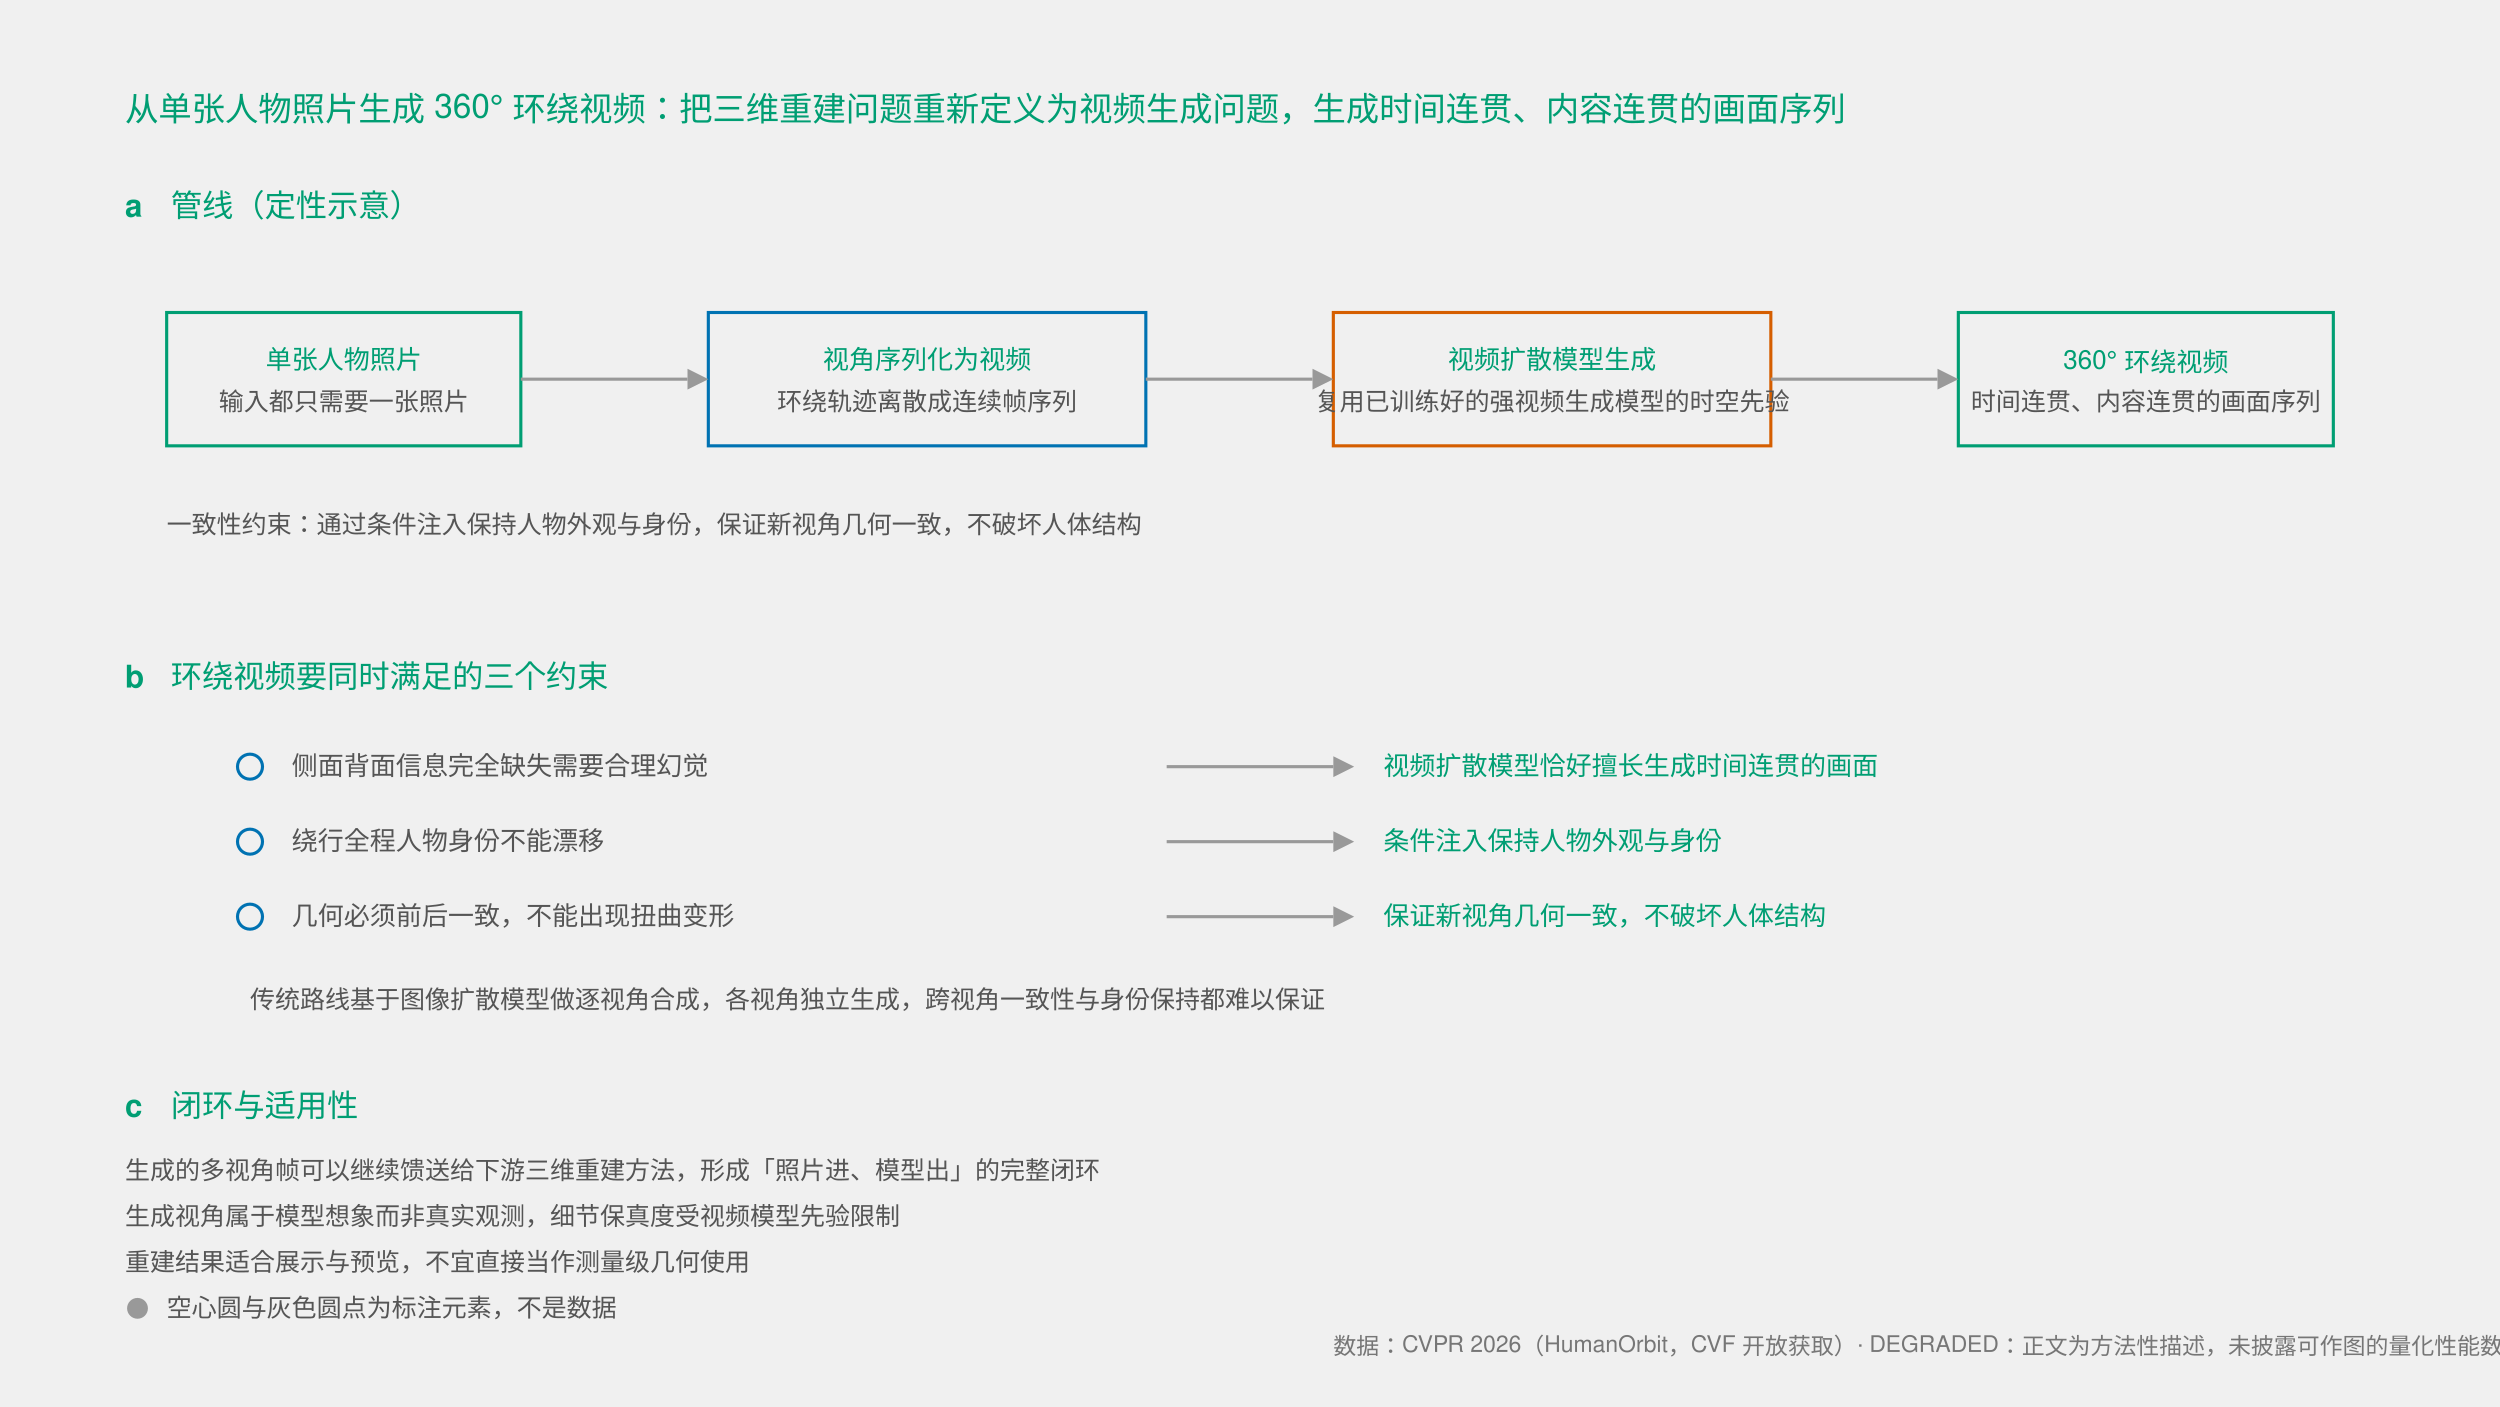
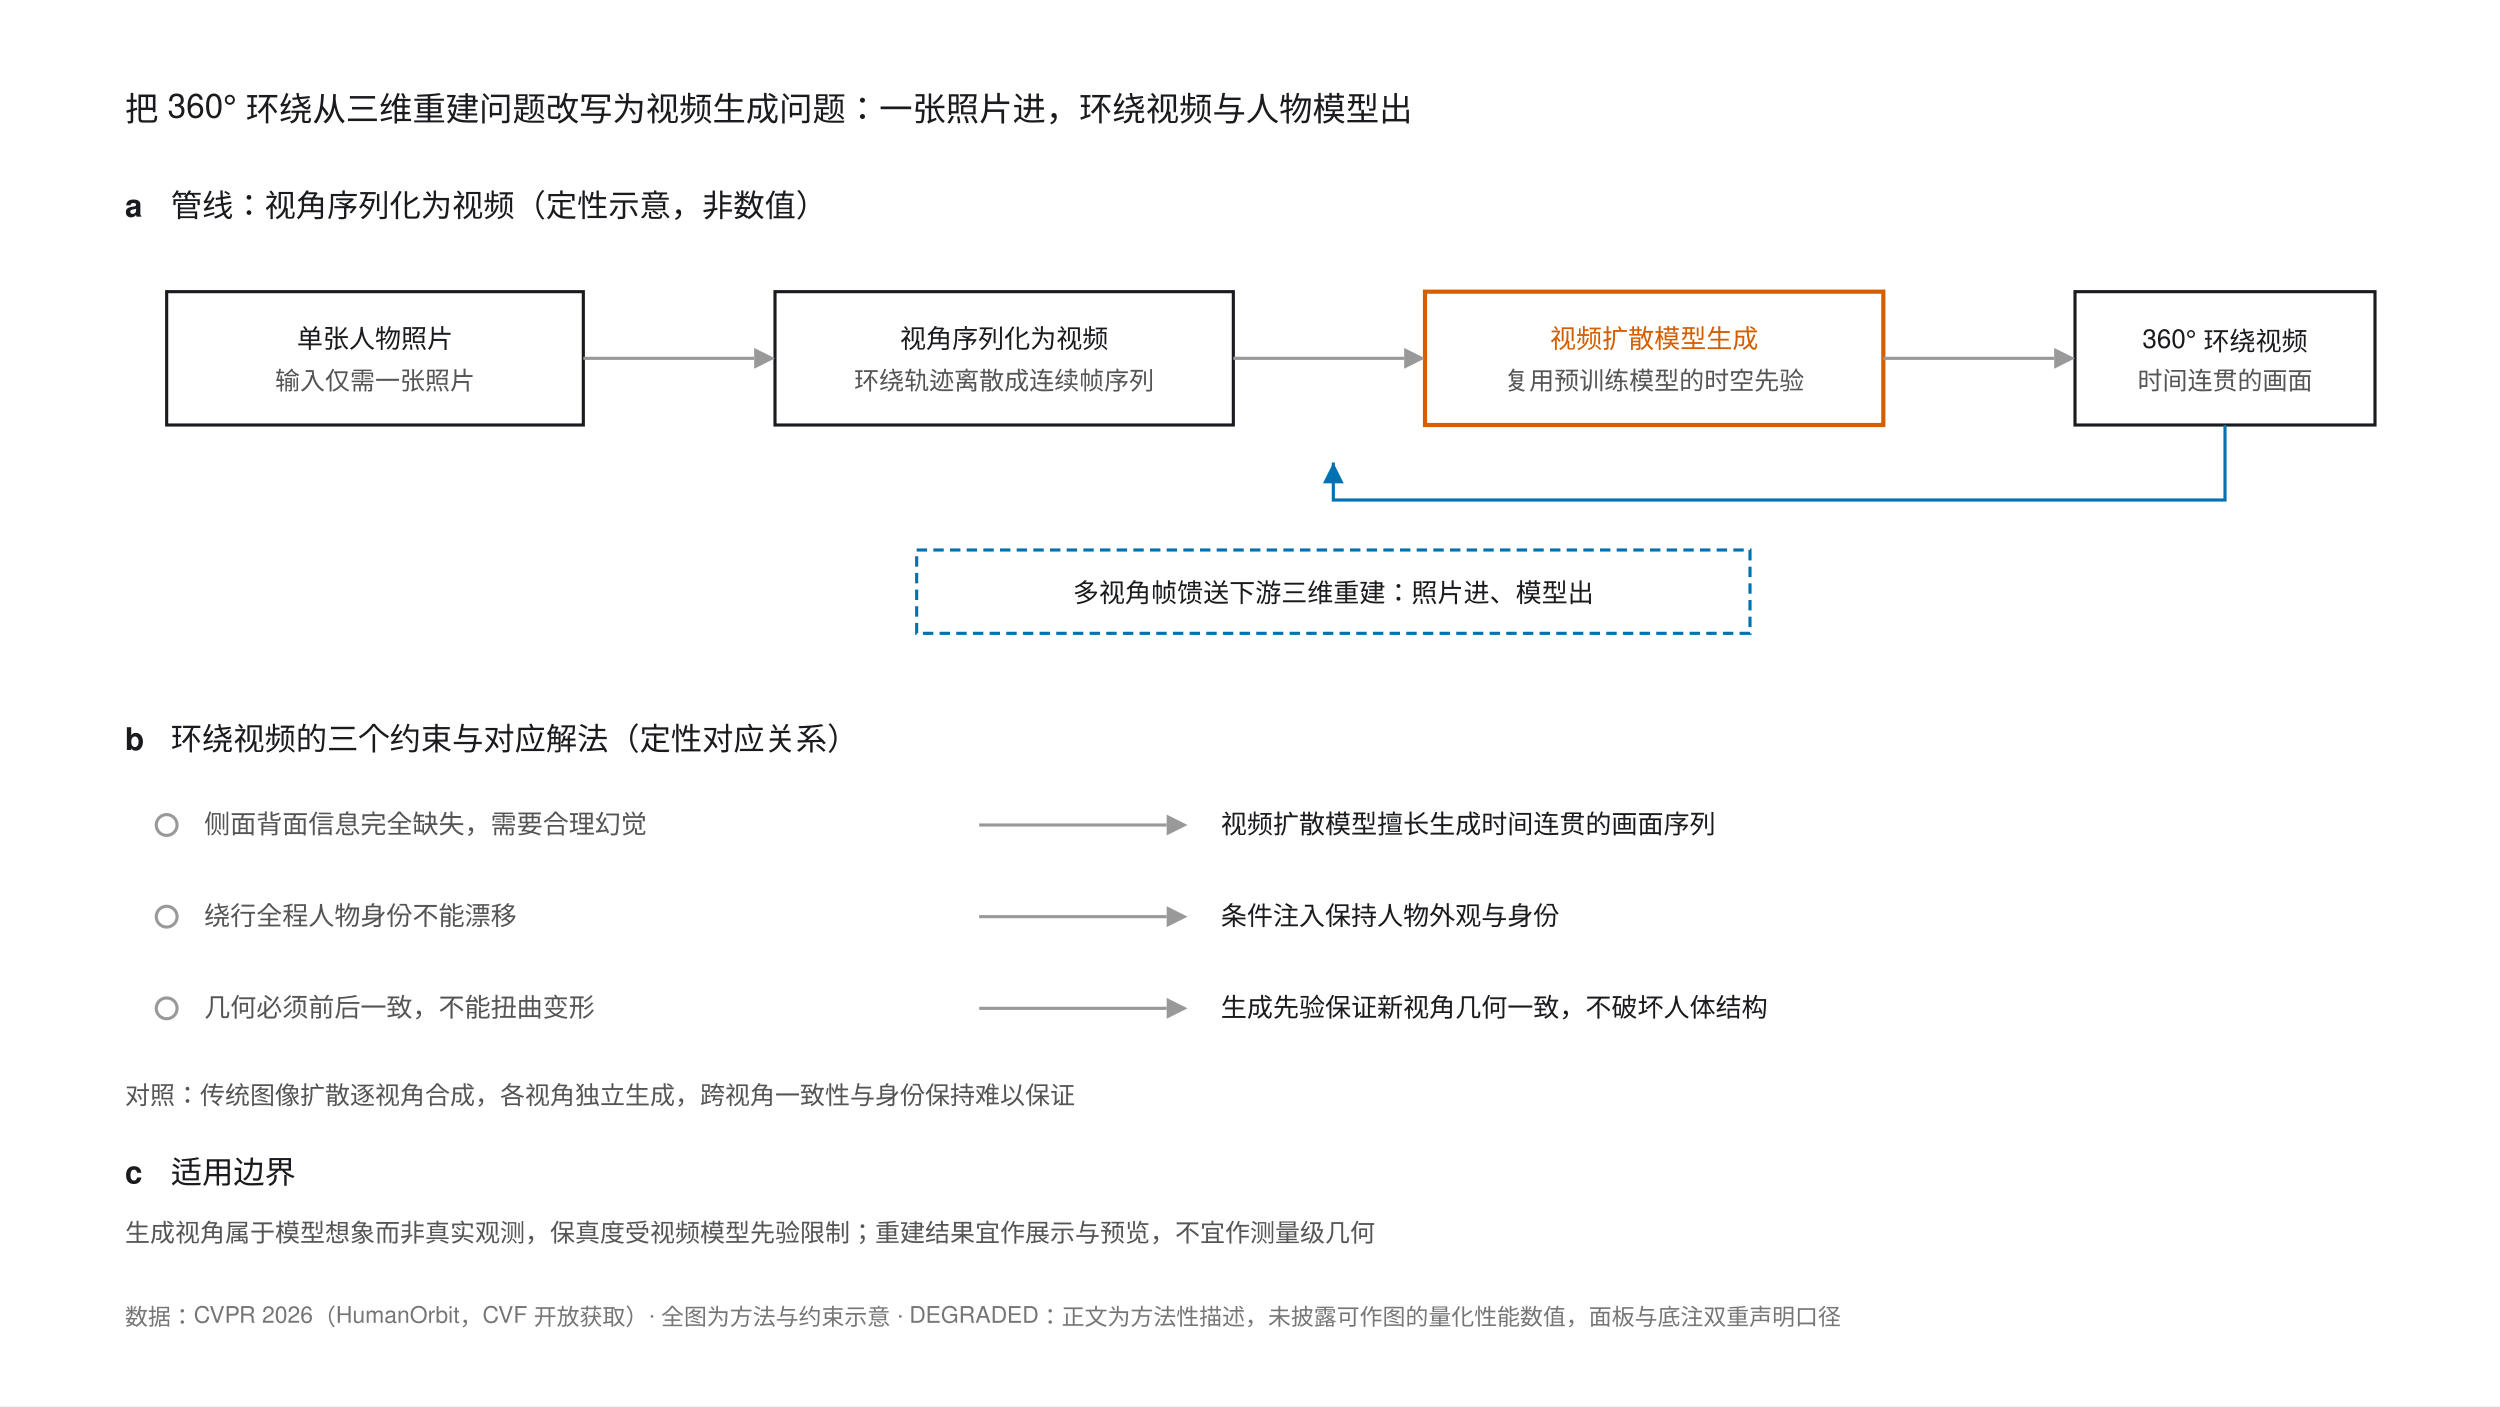
<svg xmlns="http://www.w3.org/2000/svg" width="1200" height="675" viewBox="0 0 1200 675" font-family="'Helvetica Neue',Helvetica,Arial,'PingFang SC',sans-serif">
-   <rect width="1200" height="675" fill="#F0F0F0" />
-   <text x="60" y="58" font-size="16" fill="#009E73">从单张人物照片生成 360° 环绕视频：把三维重建问题重新定义为视频生成问题，生成时间连贯、内容连贯的画面序列</text>
-   <text x="60" y="104" font-size="15" font-weight="bold" fill="#009E73">a</text>
-   <text x="82" y="104" font-size="15" fill="#009E73">管线（定性示意）</text>
-   <rect x="80" y="150" width="170" height="64" fill="none" stroke="#009E73" stroke-width="1.5" />
-   <text x="165" y="177" font-size="12.5" fill="#009E73" text-anchor="middle">单张人物照片</text>
-   <text x="165" y="197" font-size="12" fill="#555" text-anchor="middle">输入都只需要一张照片</text>
-   <rect x="340" y="150" width="210" height="64" fill="none" stroke="#0072B2" stroke-width="1.5" />
-   <text x="445" y="177" font-size="12.5" fill="#009E73" text-anchor="middle">视角序列化为视频</text>
-   <text x="445" y="197" font-size="12" fill="#555" text-anchor="middle">环绕轨迹离散成连续帧序列</text>
-   <rect x="640" y="150" width="210" height="64" fill="none" stroke="#D55E00" stroke-width="1.5" />
-   <text x="745" y="177" font-size="12.5" fill="#009E73" text-anchor="middle">视频扩散模型生成</text>
-   <text x="745" y="197" font-size="12" fill="#555" text-anchor="middle">复用已训练好的强视频生成模型的时空先验</text>
-   <rect x="940" y="150" width="180" height="64" fill="none" stroke="#009E73" stroke-width="1.5" />
-   <text x="1030" y="177" font-size="12.5" fill="#009E73" text-anchor="middle">360° 环绕视频</text>
-   <text x="1030" y="197" font-size="12" fill="#555" text-anchor="middle">时间连贯、内容连贯的画面序列</text>
+   <rect width="1200" height="675" fill="#FFFFFF" />
+   <text x="60" y="58" font-size="16" fill="#1A1B1E">把 360° 环绕从三维重建问题改写为视频生成问题：一张照片进，环绕视频与人物模型出</text>
+   <text x="60" y="104" font-size="15" font-weight="bold" fill="#1A1B1E">a</text>
+   <text x="82" y="104" font-size="15" fill="#1A1B1E">管线：视角序列化为视频（定性示意，非数值）</text>
+   <rect x="80" y="140" width="200" height="64" fill="none" stroke="#1A1B1E" stroke-width="1.5" />
+   <text x="180" y="167" font-size="12.5" fill="#1A1B1E" text-anchor="middle">单张人物照片</text>
+   <text x="180" y="187" font-size="12" fill="#555" text-anchor="middle">输入仅需一张照片</text>
+   <rect x="372" y="140" width="220" height="64" fill="none" stroke="#1A1B1E" stroke-width="1.5" />
+   <text x="482" y="167" font-size="12.5" fill="#1A1B1E" text-anchor="middle">视角序列化为视频</text>
+   <text x="482" y="187" font-size="12" fill="#555" text-anchor="middle">环绕轨迹离散成连续帧序列</text>
+   <rect x="684" y="140" width="220" height="64" fill="none" stroke="#D55E00" stroke-width="2" />
+   <text x="794" y="167" font-size="12.5" fill="#D55E00" text-anchor="middle">视频扩散模型生成</text>
+   <text x="794" y="187" font-size="12" fill="#555" text-anchor="middle">复用预训练模型的时空先验</text>
+   <rect x="996" y="140" width="144" height="64" fill="none" stroke="#1A1B1E" stroke-width="1.5" />
+   <text x="1068" y="167" font-size="12.5" fill="#1A1B1E" text-anchor="middle">360° 环绕视频</text>
+   <text x="1068" y="187" font-size="12" fill="#555" text-anchor="middle">时间连贯的画面</text>
  <g stroke="#999999" stroke-width="1.5">
-     <line x1="250" y1="182" x2="330" y2="182" />
-     <line x1="550" y1="182" x2="630" y2="182" />
-     <line x1="850" y1="182" x2="930" y2="182" />
+     <line x1="280" y1="172" x2="362" y2="172" />
+     <line x1="592" y1="172" x2="674" y2="172" />
+     <line x1="904" y1="172" x2="986" y2="172" />
  </g>
  <g fill="#999999">
-     <polygon points="330,177 340,182 330,187" />
-     <polygon points="630,177 640,182 630,187" />
-     <polygon points="930,177 940,182 930,187" />
+     <polygon points="362,167 372,172 362,177" />
+     <polygon points="674,167 684,172 674,177" />
+     <polygon points="986,167 996,172 986,177" />
  </g>
-   <text x="80" y="256" font-size="12" fill="#555">一致性约束：通过条件注入保持人物外观与身份，保证新视角几何一致，不破坏人体结构</text>
-   <text x="60" y="330" font-size="15" font-weight="bold" fill="#009E73">b</text>
-   <text x="82" y="330" font-size="15" fill="#009E73">环绕视频要同时满足的三个约束</text>
-   <g stroke-width="1.5" fill="none">
-     <circle cx="120" cy="368" r="6" stroke="#0072B2" />
-     <circle cx="120" cy="404" r="6" stroke="#0072B2" />
-     <circle cx="120" cy="440" r="6" stroke="#0072B2" />
+   <path d="M 1068 204 L 1068 240 L 640 240 L 640 222" fill="none" stroke="#0072B2" stroke-width="1.5" />
+   <polygon points="635,232 640,222 645,232" fill="#0072B2" />
+   <rect x="440" y="264" width="400" height="40" fill="none" stroke="#0072B2" stroke-width="1.5" stroke-dasharray="5 3" />
+   <text x="640" y="289" font-size="12.5" fill="#1A1B1E" text-anchor="middle">多视角帧馈送下游三维重建：照片进、模型出</text>
+   <text x="60" y="360" font-size="15" font-weight="bold" fill="#1A1B1E">b</text>
+   <text x="82" y="360" font-size="15" fill="#1A1B1E">环绕视频的三个约束与对应解法（定性对应关系）</text>
+   <g stroke="#999999" stroke-width="1.5" fill="none">
+     <circle cx="80" cy="396" r="5" />
+     <circle cx="80" cy="440" r="5" />
+     <circle cx="80" cy="484" r="5" />
  </g>
  <g font-size="12.5" fill="#555">
-     <text x="140" y="372">侧面背面信息完全缺失需要合理幻觉</text>
-     <text x="140" y="408">绕行全程人物身份不能漂移</text>
-     <text x="140" y="444">几何必须前后一致，不能出现扭曲变形</text>
+     <text x="98" y="400">侧面背面信息完全缺失，需要合理幻觉</text>
+     <text x="98" y="444">绕行全程人物身份不能漂移</text>
+     <text x="98" y="488">几何必须前后一致，不能扭曲变形</text>
  </g>
  <g stroke="#999999" stroke-width="1.5">
-     <line x1="560" y1="368" x2="640" y2="368" />
-     <line x1="560" y1="404" x2="640" y2="404" />
-     <line x1="560" y1="440" x2="640" y2="440" />
+     <line x1="470" y1="396" x2="560" y2="396" />
+     <line x1="470" y1="440" x2="560" y2="440" />
+     <line x1="470" y1="484" x2="560" y2="484" />
  </g>
  <g fill="#999999">
-     <polygon points="640,363 650,368 640,373" />
-     <polygon points="640,399 650,404 640,409" />
-     <polygon points="640,435 650,440 640,445" />
+     <polygon points="560,391 570,396 560,401" />
+     <polygon points="560,435 570,440 560,445" />
+     <polygon points="560,479 570,484 560,489" />
  </g>
-   <g font-size="12.5" fill="#009E73">
-     <text x="664" y="372">视频扩散模型恰好擅长生成时间连贯的画面</text>
-     <text x="664" y="408">条件注入保持人物外观与身份</text>
-     <text x="664" y="444">保证新视角几何一致，不破坏人体结构</text>
+   <g font-size="12.5" fill="#1A1B1E">
+     <text x="586" y="400">视频扩散模型擅长生成时间连贯的画面序列</text>
+     <text x="586" y="444">条件注入保持人物外观与身份</text>
+     <text x="586" y="488">生成先验保证新视角几何一致，不破坏人体结构</text>
  </g>
-   <text x="120" y="484" font-size="12" fill="#555">传统路线基于图像扩散模型做逐视角合成，各视角独立生成，跨视角一致性与身份保持都难以保证</text>
-   <text x="60" y="536" font-size="15" font-weight="bold" fill="#009E73">c</text>
-   <text x="82" y="536" font-size="15" fill="#009E73">闭环与适用性</text>
-   <g font-size="12" fill="#555">
-     <text x="60" y="566">生成的多视角帧可以继续馈送给下游三维重建方法，形成「照片进、模型出」的完整闭环</text>
-     <text x="60" y="588">生成视角属于模型想象而非真实观测，细节保真度受视频模型先验限制</text>
-     <text x="60" y="610">重建结果适合展示与预览，不宜直接当作测量级几何使用</text>
-   </g>
-   <circle cx="66" cy="628" r="5" fill="#999999" />
-   <text x="80" y="632" font-size="12" fill="#555">空心圆与灰色圆点为标注元素，不是数据</text>
-   <text x="640" y="650" font-size="11" fill="#767676">数据：CVPR 2026（HumanOrbit，CVF 开放获取）· DEGRADED：正文为方法性描述，未披露可作图的量化性能数值，改为管线与约束示意</text>
+   <text x="60" y="530" font-size="12" fill="#555">对照：传统图像扩散逐视角合成，各视角独立生成，跨视角一致性与身份保持难以保证</text>
+   <text x="60" y="568" font-size="15" font-weight="bold" fill="#1A1B1E">c</text>
+   <text x="82" y="568" font-size="15" fill="#1A1B1E">适用边界</text>
+   <text x="60" y="596" font-size="12" fill="#555">生成视角属于模型想象而非真实观测，保真度受视频模型先验限制；重建结果宜作展示与预览，不宜作测量级几何</text>
+   <text x="60" y="636" font-size="11" fill="#767676">数据：CVPR 2026（HumanOrbit，CVF 开放获取）· 全图为方法与约束示意 · DEGRADED：正文为方法性描述，未披露可作图的量化性能数值，面板与底注双重声明口径</text>
</svg>
